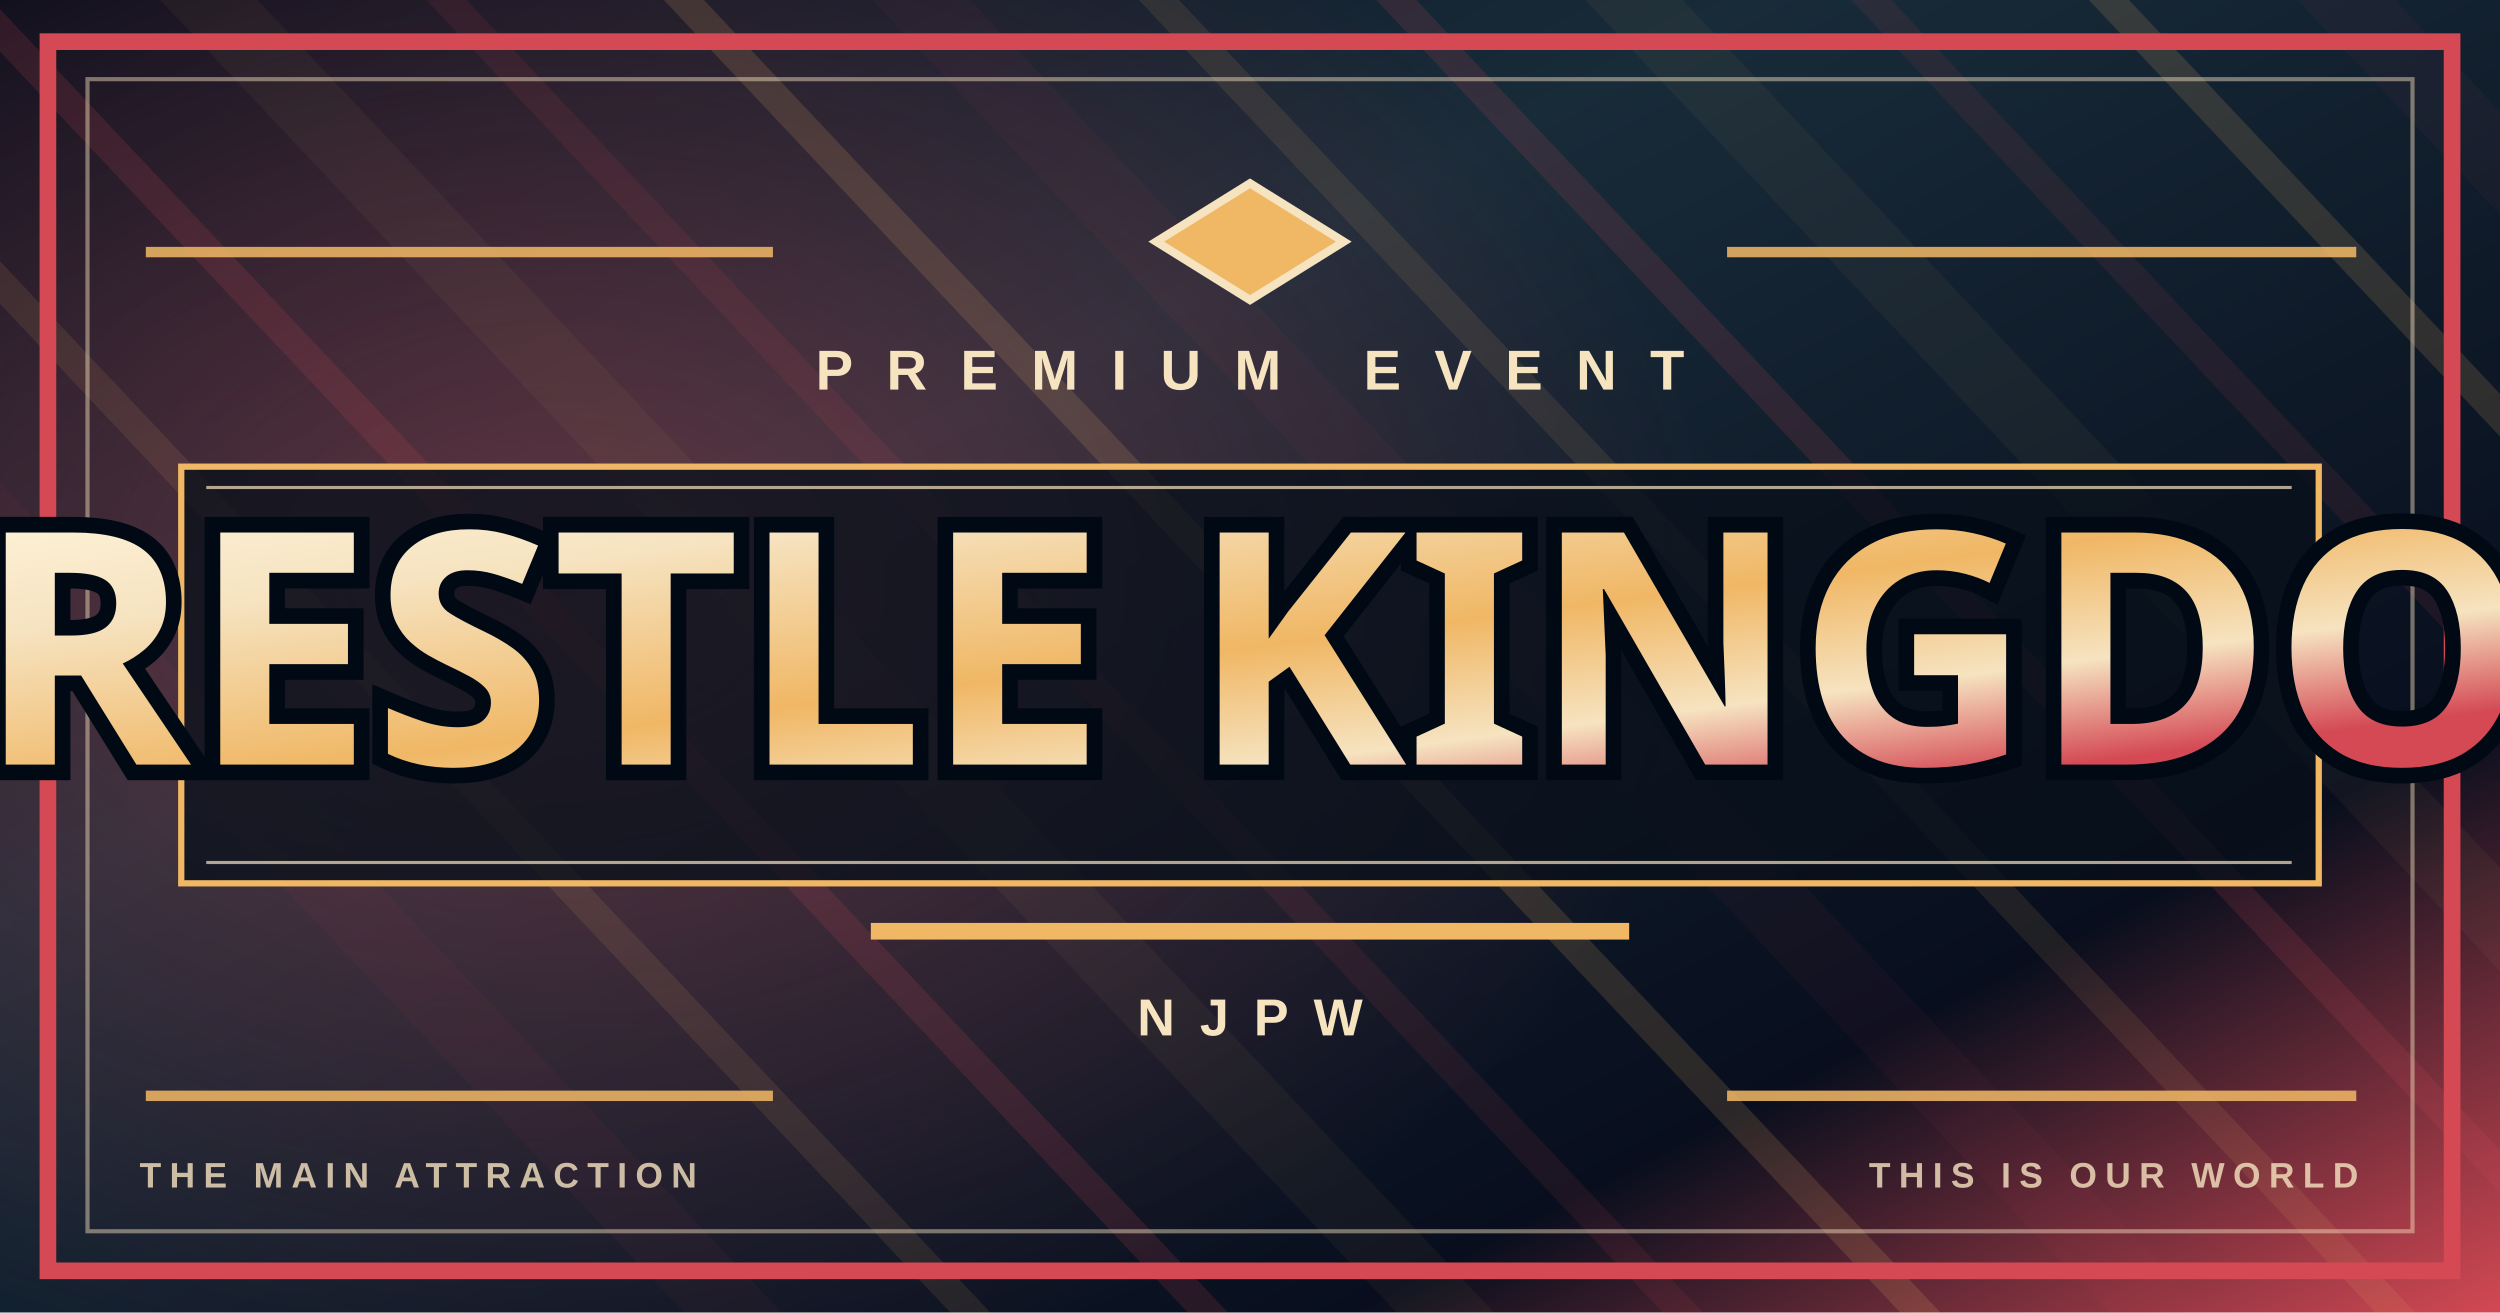
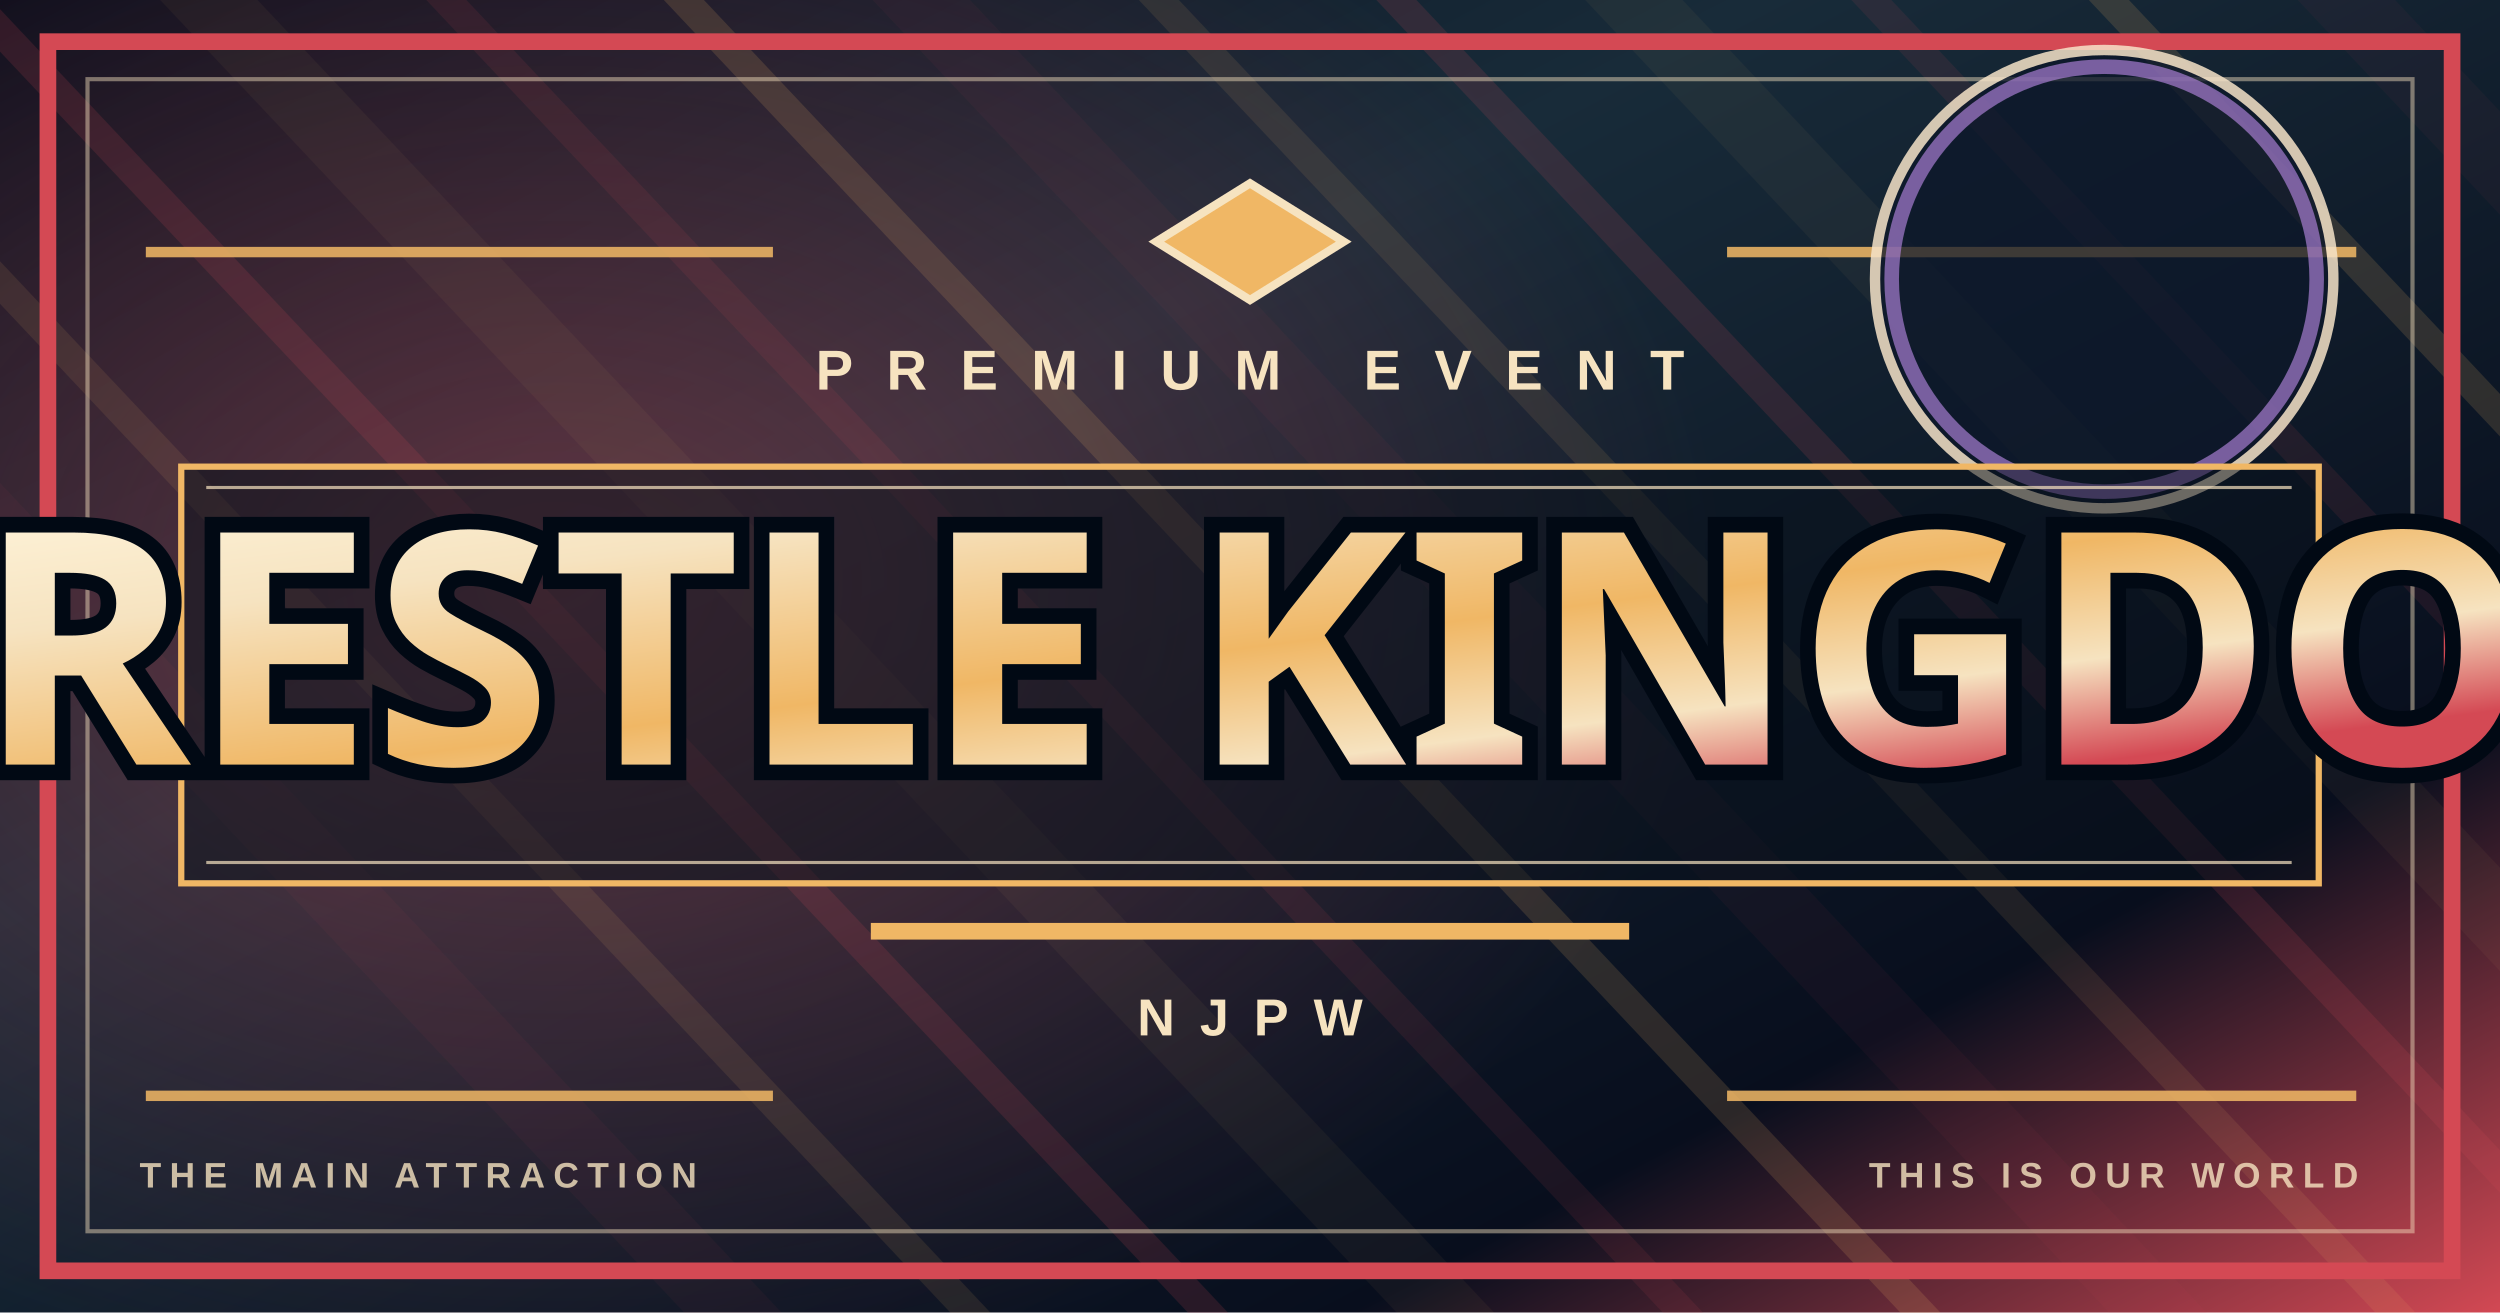
<svg xmlns="http://www.w3.org/2000/svg" width="1200" height="630" viewBox="0 0 1200 630" role="img" aria-label="WRESTLE KINGDOM event art">
  <defs>
    <linearGradient id="sky" x1="0" y1="0" x2="1" y2="1">
      <stop stop-color="#070d1b" />
      <stop offset=".35" stop-color="#182b39" />
      <stop offset=".77" stop-color="#080e1d" />
      <stop offset="1" stop-color="#d44954" />
    </linearGradient>
    <linearGradient id="chrome" x1="0" y1="0" x2="1" y2=".6">
      <stop stop-color="#fff5dc" />
      <stop offset=".27" stop-color="#f6e3c0" />
      <stop offset=".59" stop-color="#f0b765" />
      <stop offset=".81" stop-color="#f6e3c0" />
      <stop offset="1" stop-color="#d44954" />
    </linearGradient>
    <radialGradient id="spot">
      <stop stop-color="#d44954" stop-opacity=".39" />
      <stop offset="1" stop-color="#d44954" stop-opacity="0" />
    </radialGradient>
  </defs>
  <path fill="url(#sky)" d="M0 0h1200v630H0z" />
  <ellipse cx="265" cy="280" rx="570" ry="390" fill="url(#spot)" />
  <path d="M-270 -30L380 660" stroke="#d44954" opacity="0.05" stroke-width="34" />
  <path d="M-156 -30L494 660" stroke="#f0b765" opacity="0.1" stroke-width="14" />
  <path d="M-42 -30L608 660" stroke="#d44954" opacity="0.15" stroke-width="14" />
  <path d="M72 -30L722 660" stroke="#f0b765" opacity="0.05" stroke-width="34" />
  <path d="M186 -30L836 660" stroke="#d44954" opacity="0.1" stroke-width="14" />
  <path d="M300 -30L950 660" stroke="#f0b765" opacity="0.15" stroke-width="14" />
  <path d="M414 -30L1064 660" stroke="#d44954" opacity="0.05" stroke-width="34" />
  <path d="M528 -30L1178 660" stroke="#f0b765" opacity="0.1" stroke-width="14" />
  <path d="M642 -30L1292 660" stroke="#d44954" opacity="0.15" stroke-width="14" />
  <path d="M756 -30L1406 660" stroke="#f0b765" opacity="0.05" stroke-width="34" />
  <path d="M870 -30L1520 660" stroke="#d44954" opacity="0.1" stroke-width="14" />
  <path d="M984 -30L1634 660" stroke="#f0b765" opacity="0.15" stroke-width="14" />
  <path d="M1098 -30L1748 660" stroke="#d44954" opacity="0.05" stroke-width="34" />
  <path d="M1212 -30L1862 660" stroke="#f0b765" opacity="0.1" stroke-width="14" />
  <path d="M1326 -30L1976 660" stroke="#d44954" opacity="0.15" stroke-width="14" />
-   <g color="#f0b765" opacity=".48" transform="translate(0 0)">
+   <g id="ppw-event-crest" color="#f0b765" opacity=".48" transform="translate(0 0)">
    <g fill="none" stroke="currentColor" stroke-width="11" stroke-linecap="round" stroke-linejoin="round">M745 452h365M808 451 949 92l135 359 M791 202h300M850 285h192M851 286v163M1032 286v163M794 205 950 52l154 153</g>
  </g>
  <path d="M23 20h1154v590H23Z" fill="none" stroke="#d44954" stroke-width="8" />
  <path d="M42 38h1116v553H42Z" fill="none" stroke="#f6e3c0" stroke-width="2" opacity=".46" />
  <path d="M70 121h301M829 121h302M70 526h301M829 526h302" stroke="#f0b765" stroke-width="5" opacity=".86" />
  <path d="M600 88l45 28-45 28-45-28Z" fill="#f0b765" stroke="#f6e3c0" stroke-width="4" />
  <text x="600" y="187" font-family="Arial,sans-serif" text-anchor="middle" font-size="27" letter-spacing="16" font-weight="900" fill="#f6e3c0">PREMIUM EVENT</text>
-   <path d="M87 224H1113V424H87Z" fill="#09101bc4" stroke="#f0b765" stroke-width="3" />
+   <circle cx="1010" cy="134" r="110" fill="#0d1729e0" stroke="#f6e3c8" stroke-width="5" opacity=".85" />
+   <circle cx="1010" cy="134" r="102" fill="none" stroke="#c08eec" stroke-width="7" opacity=".6" />
+   <use href="#ppw-event-crest" transform="translate(1010 134) scale(.40) translate(-930 -280)" opacity=".98" />
+   <path d="M87 224H1113V424H87Z" fill="#09101b82" stroke="#f0b765" stroke-width="3" />
  <path d="M99 234h1001M99 414h1001" stroke="#f6e3c0" stroke-width="1.5" opacity=".7" />
  <text x="600" y="367" text-anchor="middle" font-family="Impact,'Arial Black',sans-serif" font-size="156" font-weight="1000" textLength="944" lengthAdjust="spacingAndGlyphs" fill="url(#chrome)" stroke="#010914" stroke-width="15" paint-order="stroke">WRESTLE KINGDOM</text>
  <path d="M418 447h364" stroke="#f0b765" stroke-width="8" />
  <text x="600" y="497" text-anchor="middle" fill="#f6e3c0" font-family="Arial,sans-serif" font-size="25" font-weight="900" letter-spacing="12">NJPW</text>
  <text x="67" y="570" fill="#f6e3c0" opacity=".8" font-family="Arial,sans-serif" font-size="17" font-weight="900" letter-spacing="4">THE MAIN ATTRACTION</text>
  <text x="1132" y="570" text-anchor="end" fill="#f6e3c0" opacity=".8" font-family="Arial,sans-serif" font-size="17" font-weight="900" letter-spacing="4">THIS IS OUR WORLD</text>
</svg>
